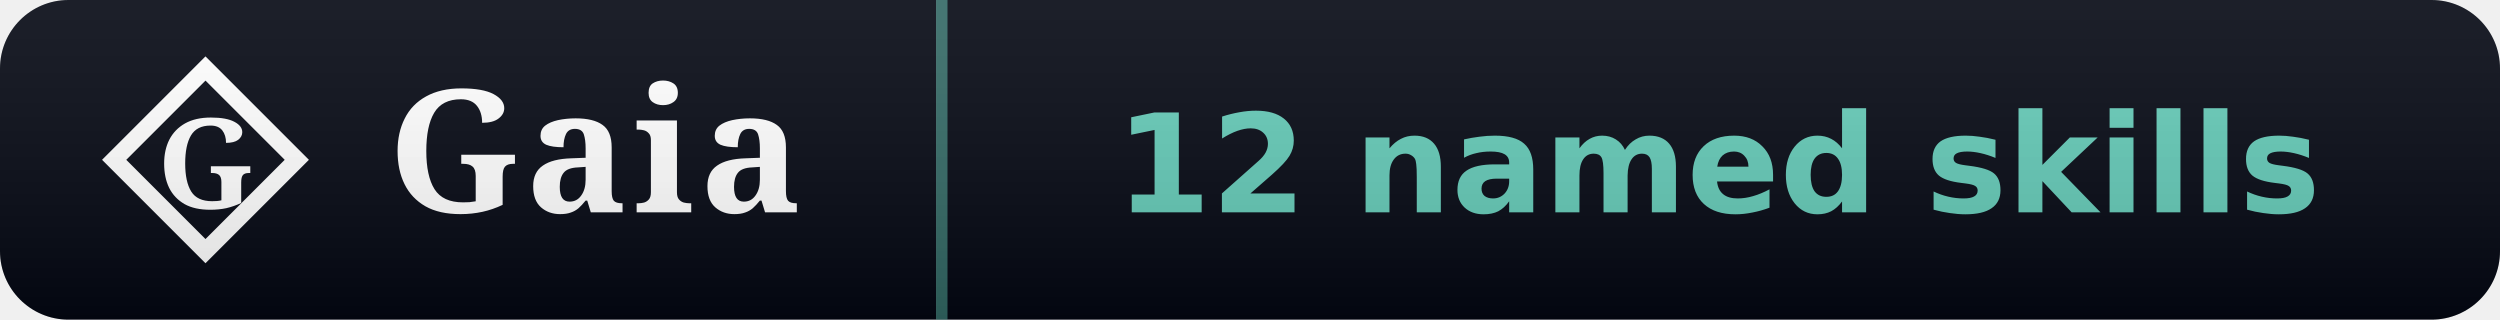
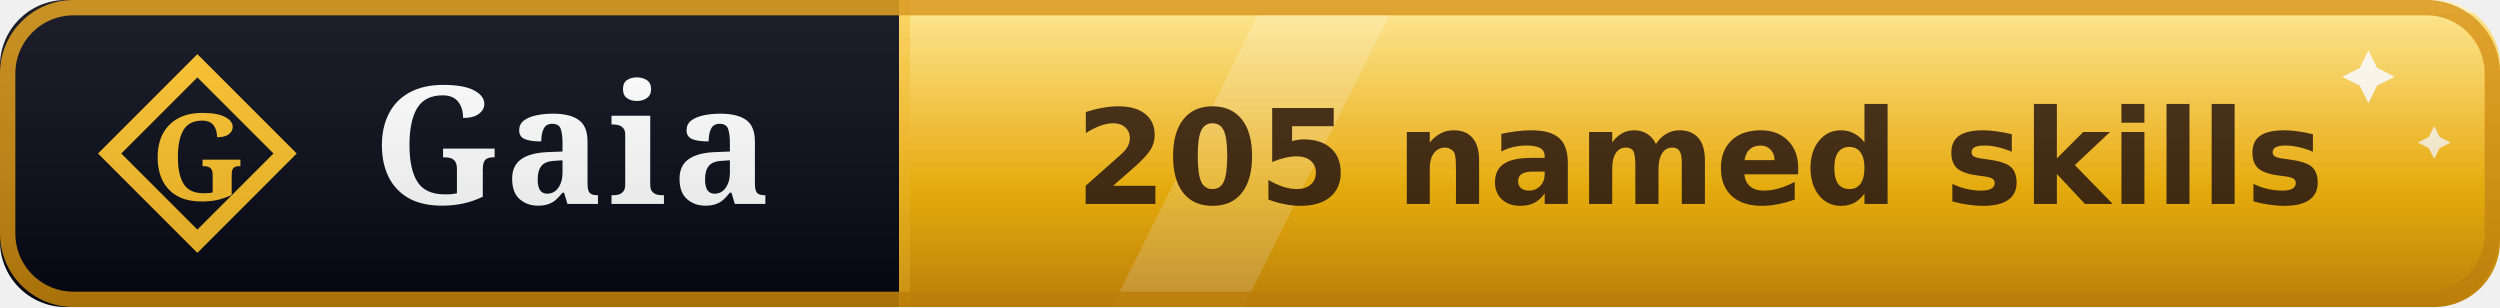
- <svg xmlns="http://www.w3.org/2000/svg" width="219" height="28" viewBox="0 0 219 28" role="img" aria-label="Gaia: 12 named skills">
+ <svg xmlns="http://www.w3.org/2000/svg" width="228" height="28" viewBox="0 0 228 28" role="img" aria-label="Gaia: 205 named skills">
  <linearGradient id="sh" x2="0" y2="100%">
    <stop offset="0" stop-color="#fff" stop-opacity=".10" />
    <stop offset="1" stop-opacity=".14" />
  </linearGradient>
  <clipPath id="rc">
-     <rect width="219" height="28" rx="6" fill="#fff" />
+     <rect width="228" height="28" rx="6" fill="#fff" />
  </clipPath>
  <g clip-path="url(#rc)">
+     <linearGradient id="aus" x1="0" y1="0" x2="0" y2="1">
+       <stop offset="0" stop-color="#fde68a" />
+       <stop offset="0.46" stop-color="#fbbf24" />
+       <stop offset="0.62" stop-color="#f7b500" />
+       <stop offset="1" stop-color="#d9920a" />
+     </linearGradient>
    <rect width="82" height="28" fill="#030712" />
-     <rect x="82.0" width="137.0" height="28" fill="#030712" />
-     <rect x="82.0" width="1" height="28" fill="rgba(99,202,183,0.5)" />
-     <path d="M 18 6 L 26 14 L 18 22 L 10 14 Z" fill="none" stroke="#ffffff" stroke-width="1.5" stroke-linejoin="miter" />
-     <text x="18" y="14" font-family="EB Garamond, Georgia, serif" font-weight="600" font-size="11" fill="#ffffff" text-anchor="middle" dominant-baseline="central">G</text>
+     <rect x="82.0" width="146.0" height="28" fill="url(#aus)" />
+     <polygon points="115.4,0 127.4,0 113.4,28 101.4,28" fill="#fff" opacity="0.20" />
+     <rect x="82.0" y="0" width="146.0" height="1.2" fill="#fff" opacity="0.5" />
+     <path d="M 216.0 4.6 L 216.8 6.2 L 218.4 7.0 L 216.8 7.8 L 216.0 9.4 L 215.2 7.8 L 213.6 7.0 L 215.2 6.2 Z" fill="#fffdf5" opacity="0.95" />
+     <path d="M 222.0 11.5 L 222.5 12.5 L 223.5 13.0 L 222.5 13.5 L 222.0 14.5 L 221.5 13.5 L 220.5 13.0 L 221.5 12.5 Z" fill="#fffdf5" opacity="0.85" />
+     <rect x="82.0" width="1" height="28" fill="rgba(251,191,36,0.5)" />
+     <path d="M 18 6 L 26 14 L 18 22 L 10 14 Z" fill="none" stroke="#fbbf24" stroke-width="1.5" stroke-linejoin="miter" />
+     <text x="18" y="14" font-family="EB Garamond, Georgia, serif" font-weight="600" font-size="11" fill="#fbbf24" text-anchor="middle" dominant-baseline="central">G</text>
    <text x="34" y="18.6" font-family="EB Garamond, Georgia, serif" font-size="15" font-weight="600" fill="#fff" letter-spacing="0.5">Gaia</text>
-     <text x="150.5" y="18.6" font-family="Verdana,DejaVu Sans,sans-serif" font-size="12" font-weight="700" text-anchor="middle" fill="#63cab7">12 named skills</text>
-     <rect width="219" height="28" fill="url(#sh)" />
+     <text x="155.0" y="18.6" font-family="Verdana,DejaVu Sans,sans-serif" font-size="12" font-weight="700" text-anchor="middle" fill="#3b2206">205 named skills</text>
+     <rect x="0.7" y="0.7" width="226.6" height="26.6" fill="none" stroke="rgba(217,146,10,0.9)" stroke-width="1.4" rx="6" />
+     <rect width="228" height="28" fill="url(#sh)" />
  </g>
</svg>
